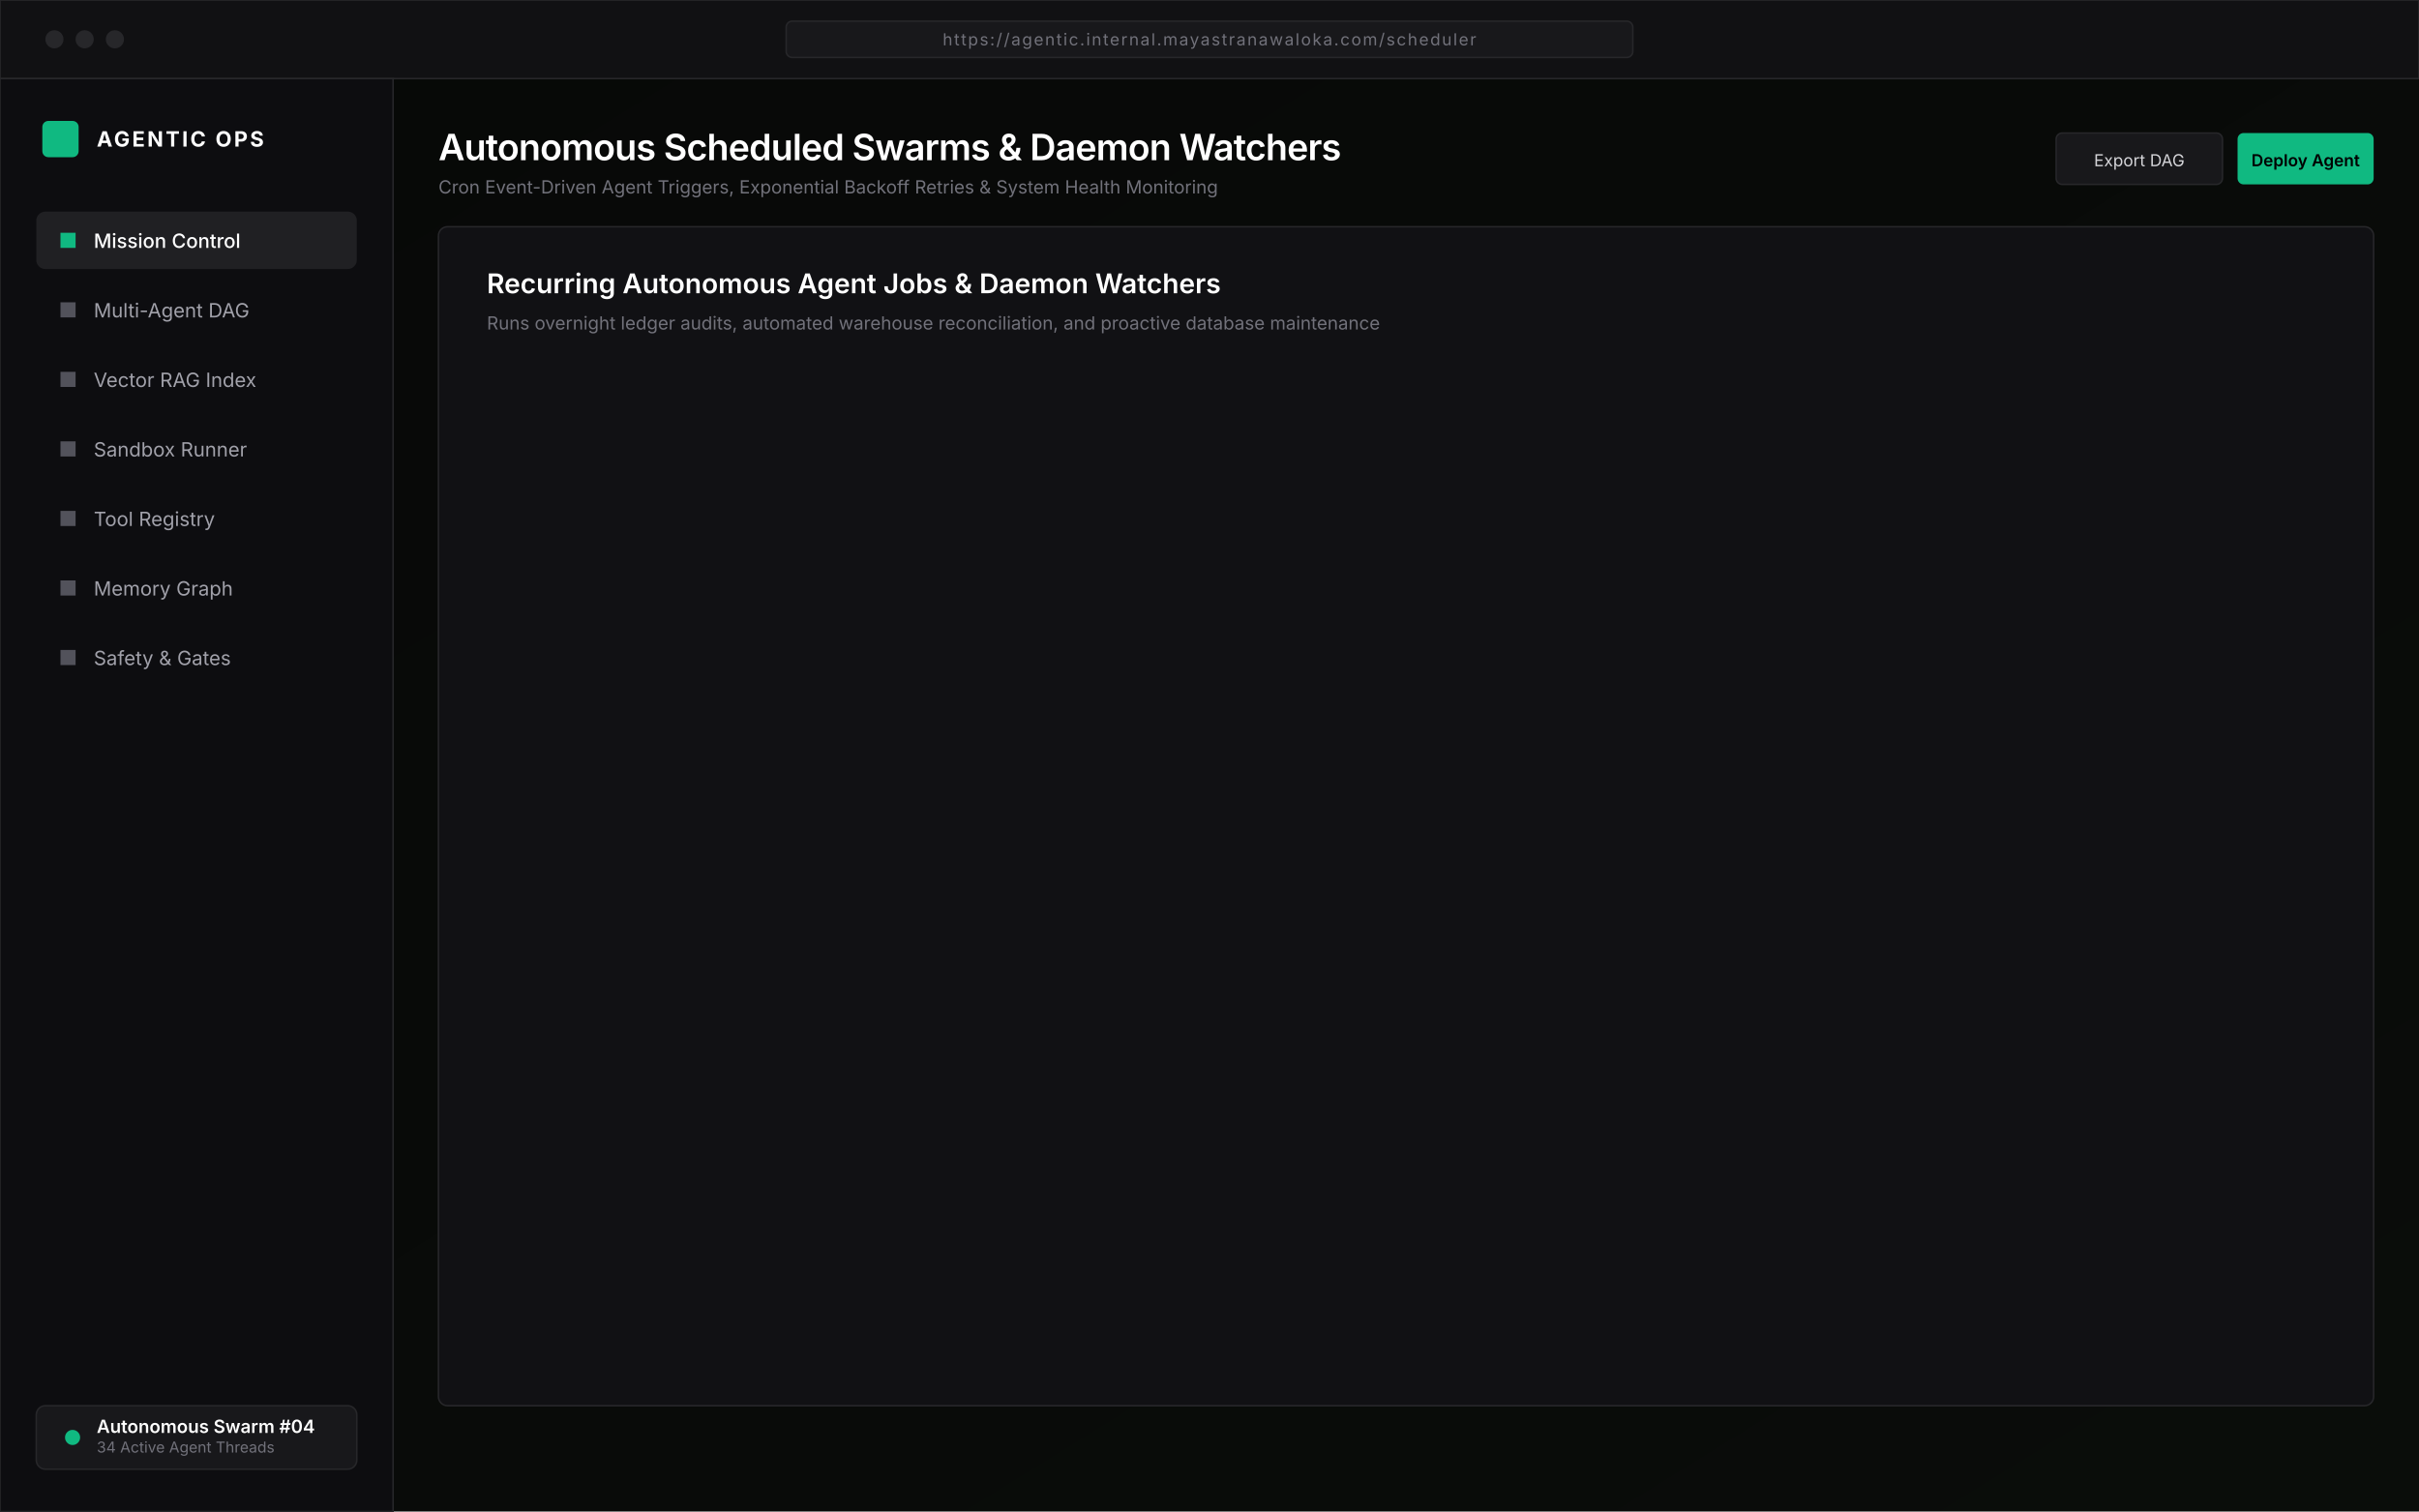
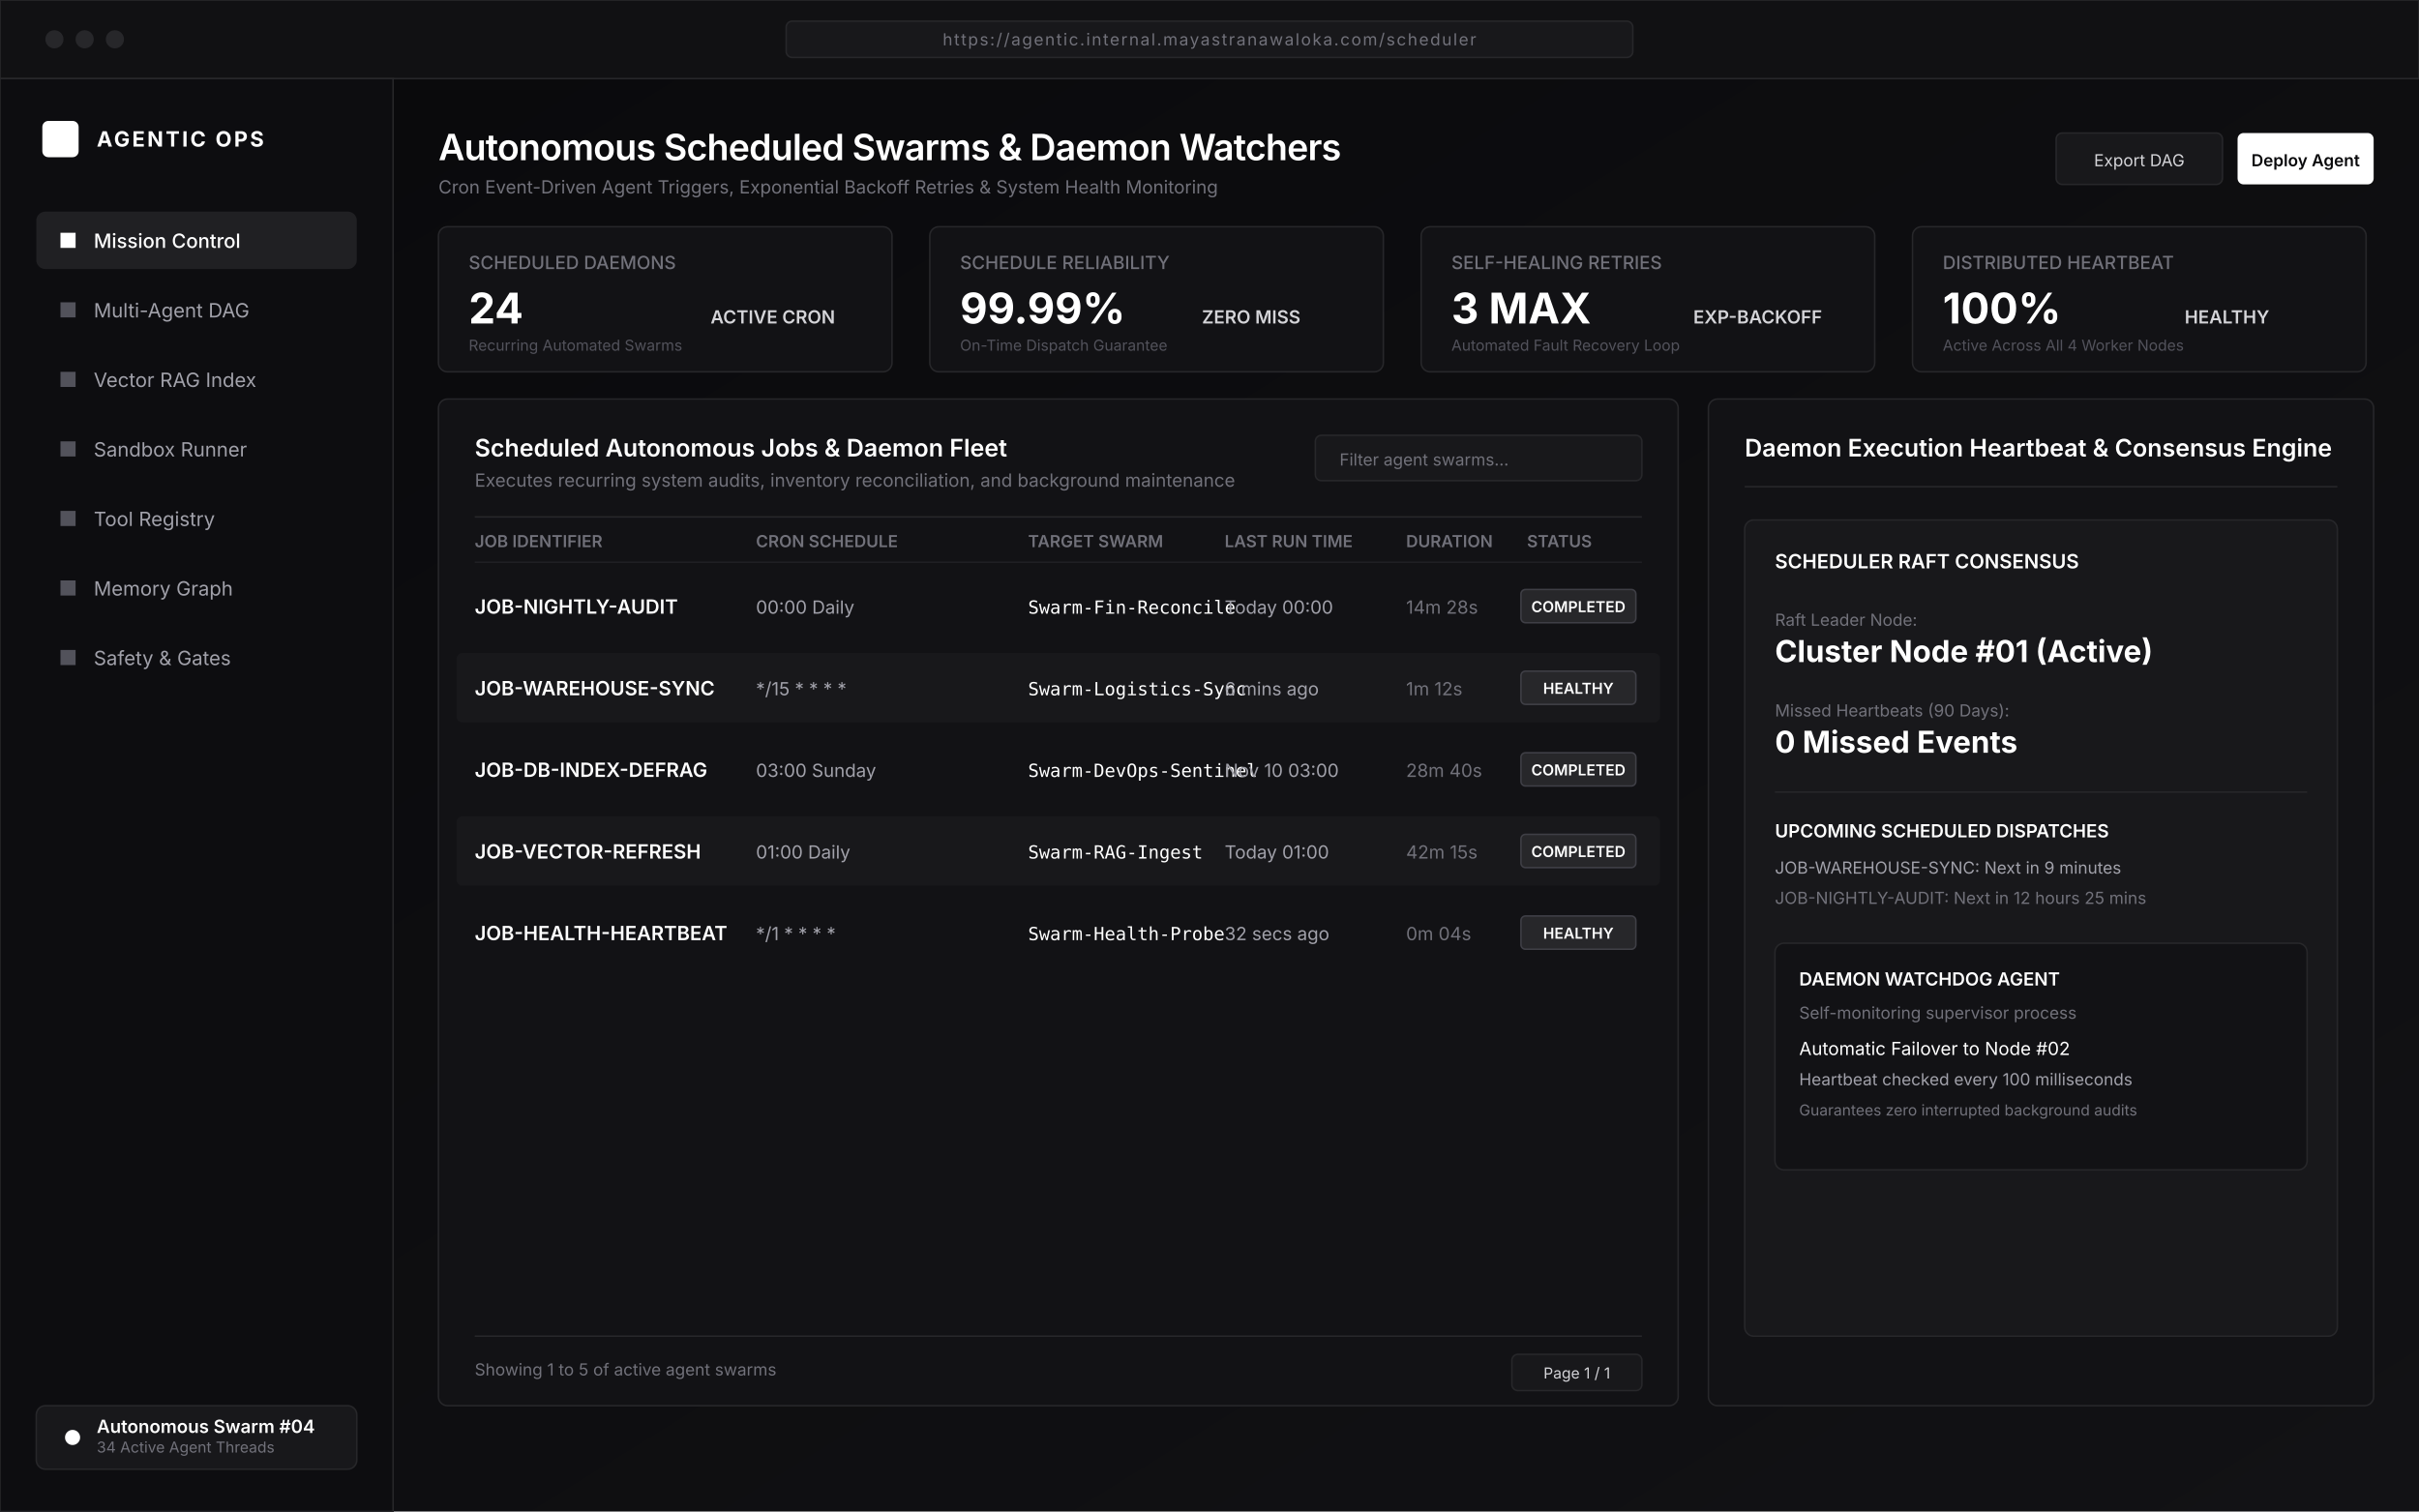
<svg xmlns="http://www.w3.org/2000/svg" viewBox="0 0 1600 1000" width="1600" height="1000">
  <defs>
-     <linearGradient id="bgGlowAgent" x1="0" y1="0" x2="1" y2="1">
-       <stop offset="0%" stop-color="#070807" />
-       <stop offset="100%" stop-color="#0a0d0a" />
+     <linearGradient id="bgGlow" x1="0" y1="0" x2="1" y2="1">
+       <stop offset="0%" stop-color="#09090b" />
+       <stop offset="100%" stop-color="#121215" />
    </linearGradient>
-     <linearGradient id="emeraldGrad" x1="0" y1="0" x2="0" y2="1">
-       <stop offset="0%" stop-color="#10b981" stop-opacity="0.25" />
-       <stop offset="100%" stop-color="#10b981" stop-opacity="0.0" />
+     <linearGradient id="monoGrad" x1="0" y1="0" x2="0" y2="1">
+       <stop offset="0%" stop-color="#ffffff" stop-opacity="0.18" />
+       <stop offset="100%" stop-color="#ffffff" stop-opacity="0.0" />
    </linearGradient>
  </defs>
-   <rect width="1600" height="1000" fill="url(#bgGlowAgent)" />
+   <rect width="1600" height="1000" fill="url(#bgGlow)" />
  <rect width="1600" height="52" fill="#111113" stroke="#27272a" stroke-width="1" />
  <circle cx="36" cy="26" r="6" fill="#27272a" />
  <circle cx="56" cy="26" r="6" fill="#27272a" />
  <circle cx="76" cy="26" r="6" fill="#27272a" />
  <rect x="520" y="14" width="560" height="24" rx="4" fill="#18181b" stroke="#27272a" stroke-width="1" />
  <text x="800" y="30" fill="#71717a" font-family="-apple-system, BlinkMacSystemFont, sans-serif" font-size="11" text-anchor="middle" letter-spacing="1">https://agentic.internal.mayastranawaloka.com/scheduler</text>
  <rect x="0" y="52" width="260" height="948" fill="#0d0d10" stroke="#27272a" stroke-width="1" />
-   <rect x="28" y="80" width="24" height="24" rx="4" fill="#10b981" />
+   <rect x="28" y="80" width="24" height="24" rx="4" fill="#ffffff" />
  <text x="64" y="97" fill="#ffffff" font-family="-apple-system, BlinkMacSystemFont, sans-serif" font-size="14" font-weight="700" letter-spacing="1.5">AGENTIC OPS</text>
  <g transform="translate(24, 140)">
    <rect x="0" y="0" width="212" height="38" rx="6" fill="#ffffff" fill-opacity="0.08" />
-     <rect x="16" y="14" width="10" height="10" fill="#10b981" />
+     <rect x="16" y="14" width="10" height="10" fill="#ffffff" />
    <text x="38" y="24" fill="#ffffff" font-family="-apple-system, BlinkMacSystemFont, sans-serif" font-size="13" font-weight="500">Mission Control</text>
    <rect x="16" y="60" width="10" height="10" fill="#52525b" />
    <text x="38" y="70" fill="#a1a1aa" font-family="-apple-system, BlinkMacSystemFont, sans-serif" font-size="13">Multi-Agent DAG</text>
    <rect x="16" y="106" width="10" height="10" fill="#52525b" />
    <text x="38" y="116" fill="#a1a1aa" font-family="-apple-system, BlinkMacSystemFont, sans-serif" font-size="13">Vector RAG Index</text>
    <rect x="16" y="152" width="10" height="10" fill="#52525b" />
    <text x="38" y="162" fill="#a1a1aa" font-family="-apple-system, BlinkMacSystemFont, sans-serif" font-size="13">Sandbox Runner</text>
    <rect x="16" y="198" width="10" height="10" fill="#52525b" />
    <text x="38" y="208" fill="#a1a1aa" font-family="-apple-system, BlinkMacSystemFont, sans-serif" font-size="13">Tool Registry</text>
    <rect x="16" y="244" width="10" height="10" fill="#52525b" />
    <text x="38" y="254" fill="#a1a1aa" font-family="-apple-system, BlinkMacSystemFont, sans-serif" font-size="13">Memory Graph</text>
    <rect x="16" y="290" width="10" height="10" fill="#52525b" />
    <text x="38" y="300" fill="#a1a1aa" font-family="-apple-system, BlinkMacSystemFont, sans-serif" font-size="13">Safety &amp; Gates</text>
  </g>
  <rect x="24" y="930" width="212" height="42" rx="6" fill="#18181b" stroke="#27272a" stroke-width="1" />
-   <circle cx="48" cy="951" r="5" fill="#10b981" />
+   <circle cx="48" cy="951" r="5" fill="#ffffff" />
  <text x="64" y="948" fill="#ffffff" font-family="-apple-system, BlinkMacSystemFont, sans-serif" font-size="12" font-weight="600">Autonomous Swarm #04</text>
  <text x="64" y="961" fill="#71717a" font-family="-apple-system, BlinkMacSystemFont, sans-serif" font-size="10">34 Active Agent Threads</text>
  <g transform="translate(290, 80)">
    <text x="0" y="26" fill="#ffffff" font-family="-apple-system, BlinkMacSystemFont, sans-serif" font-size="24" font-weight="600" letter-spacing="-0.5">Autonomous Scheduled Swarms &amp; Daemon Watchers</text>
    <text x="0" y="48" fill="#71717a" font-family="-apple-system, BlinkMacSystemFont, sans-serif" font-size="12">Cron Event-Driven Agent Triggers, Exponential Backoff Retries &amp; System Health Monitoring</text>
    <rect x="1070" y="8" width="110" height="34" rx="4" fill="#18181b" stroke="#27272a" stroke-width="1" />
    <text x="1125" y="30" fill="#d4d4d8" font-family="-apple-system, BlinkMacSystemFont, sans-serif" font-size="11" text-anchor="middle">Export DAG</text>
-     <rect x="1190" y="8" width="90" height="34" rx="4" fill="#10b981" />
-     <text x="1235" y="30" fill="#000000" font-family="-apple-system, BlinkMacSystemFont, sans-serif" font-size="11" font-weight="600" text-anchor="middle">Deploy Agent</text>
+     <rect x="1190" y="8" width="90" height="34" rx="4" fill="#ffffff" />
+     <text x="1235" y="30" fill="#09090b" font-family="-apple-system, BlinkMacSystemFont, sans-serif" font-size="11" font-weight="600" text-anchor="middle">Deploy Agent</text>
  </g>
  <g transform="translate(290, 150)">
-     <rect width="1280" height="780" rx="6" fill="#111114" stroke="#27272a" stroke-width="1" />
-     <text x="32" y="44" fill="#ffffff" font-family="-apple-system, BlinkMacSystemFont, sans-serif" font-size="18" font-weight="600">Recurring Autonomous Agent Jobs &amp; Daemon Watchers</text>
-     <text x="32" y="68" fill="#71717a" font-family="-apple-system, BlinkMacSystemFont, sans-serif" font-size="12">Runs overnight ledger audits, automated warehouse reconciliation, and proactive database maintenance</text>
+     <g transform="translate(0, 0)">
+       <rect x="0" y="0" width="300" height="96" rx="6" fill="#121215" stroke="#27272a" stroke-width="1" />
+       <text x="20" y="28" fill="#71717a" font-family="-apple-system, BlinkMacSystemFont, sans-serif" font-size="12" font-weight="500">SCHEDULED DAEMONS</text>
+       <text x="20" y="64" fill="#ffffff" font-family="-apple-system, BlinkMacSystemFont, sans-serif" font-size="28" font-weight="700">24</text>
+       <text x="180" y="64" fill="#d4d4d8" font-family="-apple-system, BlinkMacSystemFont, sans-serif" font-size="12" font-weight="600">ACTIVE CRON</text>
+       <text x="20" y="82" fill="#52525b" font-family="-apple-system, BlinkMacSystemFont, sans-serif" font-size="10">Recurring Automated Swarms</text>
+       <rect x="325" y="0" width="300" height="96" rx="6" fill="#121215" stroke="#27272a" stroke-width="1" />
+       <text x="345" y="28" fill="#71717a" font-family="-apple-system, BlinkMacSystemFont, sans-serif" font-size="12" font-weight="500">SCHEDULE RELIABILITY</text>
+       <text x="345" y="64" fill="#ffffff" font-family="-apple-system, BlinkMacSystemFont, sans-serif" font-size="28" font-weight="700">99.99%</text>
+       <text x="505" y="64" fill="#d4d4d8" font-family="-apple-system, BlinkMacSystemFont, sans-serif" font-size="12" font-weight="600">ZERO MISS</text>
+       <text x="345" y="82" fill="#52525b" font-family="-apple-system, BlinkMacSystemFont, sans-serif" font-size="10">On-Time Dispatch Guarantee</text>
+       <rect x="650" y="0" width="300" height="96" rx="6" fill="#121215" stroke="#27272a" stroke-width="1" />
+       <text x="670" y="28" fill="#71717a" font-family="-apple-system, BlinkMacSystemFont, sans-serif" font-size="12" font-weight="500">SELF-HEALING RETRIES</text>
+       <text x="670" y="64" fill="#ffffff" font-family="-apple-system, BlinkMacSystemFont, sans-serif" font-size="28" font-weight="700">3 MAX</text>
+       <text x="830" y="64" fill="#d4d4d8" font-family="-apple-system, BlinkMacSystemFont, sans-serif" font-size="12" font-weight="600">EXP-BACKOFF</text>
+       <text x="670" y="82" fill="#52525b" font-family="-apple-system, BlinkMacSystemFont, sans-serif" font-size="10">Automated Fault Recovery Loop</text>
+       <rect x="975" y="0" width="300" height="96" rx="6" fill="#121215" stroke="#27272a" stroke-width="1" />
+       <text x="995" y="28" fill="#71717a" font-family="-apple-system, BlinkMacSystemFont, sans-serif" font-size="12" font-weight="500">DISTRIBUTED HEARTBEAT</text>
+       <text x="995" y="64" fill="#ffffff" font-family="-apple-system, BlinkMacSystemFont, sans-serif" font-size="28" font-weight="700">100%</text>
+       <text x="1155" y="64" fill="#d4d4d8" font-family="-apple-system, BlinkMacSystemFont, sans-serif" font-size="12" font-weight="600">HEALTHY</text>
+       <text x="995" y="82" fill="#52525b" font-family="-apple-system, BlinkMacSystemFont, sans-serif" font-size="10">Active Across All 4 Worker Nodes</text>
+     </g>
+     <g transform="translate(0, 114)">
+       <rect width="820" height="666" rx="6" fill="#121215" stroke="#27272a" stroke-width="1" />
+       <text x="24" y="38" fill="#ffffff" font-family="-apple-system, BlinkMacSystemFont, sans-serif" font-size="16" font-weight="600">Scheduled Autonomous Jobs &amp; Daemon Fleet</text>
+       <text x="24" y="58" fill="#71717a" font-family="-apple-system, BlinkMacSystemFont, sans-serif" font-size="12">Executes recurring system audits, inventory reconciliation, and background maintenance</text>
+       <rect x="580" y="24" width="216" height="30" rx="4" fill="#18181b" stroke="#27272a" stroke-width="1" />
+       <text x="596" y="44" fill="#71717a" font-family="-apple-system, BlinkMacSystemFont, sans-serif" font-size="11">Filter agent swarms...</text>
+       <line x1="24" y1="78" x2="796" y2="78" stroke="#27272a" stroke-width="1" />
+       <text x="24" y="98" fill="#71717a" font-family="-apple-system, BlinkMacSystemFont, sans-serif" font-size="11" font-weight="600">JOB IDENTIFIER</text>
+       <text x="210" y="98" fill="#71717a" font-family="-apple-system, BlinkMacSystemFont, sans-serif" font-size="11" font-weight="600">CRON SCHEDULE</text>
+       <text x="390" y="98" fill="#71717a" font-family="-apple-system, BlinkMacSystemFont, sans-serif" font-size="11" font-weight="600">TARGET SWARM</text>
+       <text x="520" y="98" fill="#71717a" font-family="-apple-system, BlinkMacSystemFont, sans-serif" font-size="11" font-weight="600">LAST RUN TIME</text>
+       <text x="640" y="98" fill="#71717a" font-family="-apple-system, BlinkMacSystemFont, sans-serif" font-size="11" font-weight="600">DURATION</text>
+       <text x="720" y="98" fill="#71717a" font-family="-apple-system, BlinkMacSystemFont, sans-serif" font-size="11" font-weight="600">STATUS</text>
+       <line x1="24" y1="108" x2="796" y2="108" stroke="#1f1f23" stroke-width="1" />
+       <rect x="12" y="114" width="796" height="46" rx="4" fill="#121215" />
+       <text x="24" y="142" fill="#ffffff" font-family="-apple-system, BlinkMacSystemFont, sans-serif" font-size="13" font-weight="600">JOB-NIGHTLY-AUDIT</text>
+       <text x="210" y="142" fill="#a1a1aa" font-family="-apple-system, BlinkMacSystemFont, sans-serif" font-size="12">00:00 Daily</text>
+       <text x="390" y="142" fill="#ffffff" font-family="monospace" font-size="12">Swarm-Fin-Reconcile</text>
+       <text x="520" y="142" fill="#a1a1aa" font-family="-apple-system, BlinkMacSystemFont, sans-serif" font-size="12">Today 00:00</text>
+       <text x="640" y="142" fill="#71717a" font-family="-apple-system, BlinkMacSystemFont, sans-serif" font-size="12">14m 28s</text>
+       <rect x="716" y="126" width="76" height="22" rx="3" fill="#27272a" stroke="#3f3f46" stroke-width="1" />
+       <text x="754" y="141" fill="#ffffff" font-family="-apple-system, BlinkMacSystemFont, sans-serif" font-size="10" font-weight="600" text-anchor="middle">COMPLETED</text>
+       <rect x="12" y="168" width="796" height="46" rx="4" fill="#18181b" />
+       <text x="24" y="196" fill="#ffffff" font-family="-apple-system, BlinkMacSystemFont, sans-serif" font-size="13" font-weight="600">JOB-WAREHOUSE-SYNC</text>
+       <text x="210" y="196" fill="#a1a1aa" font-family="-apple-system, BlinkMacSystemFont, sans-serif" font-size="12">*/15 * * * *</text>
+       <text x="390" y="196" fill="#ffffff" font-family="monospace" font-size="12">Swarm-Logistics-Sync</text>
+       <text x="520" y="196" fill="#a1a1aa" font-family="-apple-system, BlinkMacSystemFont, sans-serif" font-size="12">6 mins ago</text>
+       <text x="640" y="196" fill="#71717a" font-family="-apple-system, BlinkMacSystemFont, sans-serif" font-size="12">1m 12s</text>
+       <rect x="716" y="180" width="76" height="22" rx="3" fill="#27272a" stroke="#3f3f46" stroke-width="1" />
+       <text x="754" y="195" fill="#ffffff" font-family="-apple-system, BlinkMacSystemFont, sans-serif" font-size="10" font-weight="600" text-anchor="middle">HEALTHY</text>
+       <rect x="12" y="222" width="796" height="46" rx="4" fill="#121215" />
+       <text x="24" y="250" fill="#ffffff" font-family="-apple-system, BlinkMacSystemFont, sans-serif" font-size="13" font-weight="600">JOB-DB-INDEX-DEFRAG</text>
+       <text x="210" y="250" fill="#a1a1aa" font-family="-apple-system, BlinkMacSystemFont, sans-serif" font-size="12">03:00 Sunday</text>
+       <text x="390" y="250" fill="#ffffff" font-family="monospace" font-size="12">Swarm-DevOps-Sentinel</text>
+       <text x="520" y="250" fill="#a1a1aa" font-family="-apple-system, BlinkMacSystemFont, sans-serif" font-size="12">Nov 10 03:00</text>
+       <text x="640" y="250" fill="#71717a" font-family="-apple-system, BlinkMacSystemFont, sans-serif" font-size="12">28m 40s</text>
+       <rect x="716" y="234" width="76" height="22" rx="3" fill="#27272a" stroke="#3f3f46" stroke-width="1" />
+       <text x="754" y="249" fill="#ffffff" font-family="-apple-system, BlinkMacSystemFont, sans-serif" font-size="10" font-weight="600" text-anchor="middle">COMPLETED</text>
+       <rect x="12" y="276" width="796" height="46" rx="4" fill="#18181b" />
+       <text x="24" y="304" fill="#ffffff" font-family="-apple-system, BlinkMacSystemFont, sans-serif" font-size="13" font-weight="600">JOB-VECTOR-REFRESH</text>
+       <text x="210" y="304" fill="#a1a1aa" font-family="-apple-system, BlinkMacSystemFont, sans-serif" font-size="12">01:00 Daily</text>
+       <text x="390" y="304" fill="#ffffff" font-family="monospace" font-size="12">Swarm-RAG-Ingest</text>
+       <text x="520" y="304" fill="#a1a1aa" font-family="-apple-system, BlinkMacSystemFont, sans-serif" font-size="12">Today 01:00</text>
+       <text x="640" y="304" fill="#71717a" font-family="-apple-system, BlinkMacSystemFont, sans-serif" font-size="12">42m 15s</text>
+       <rect x="716" y="288" width="76" height="22" rx="3" fill="#27272a" stroke="#3f3f46" stroke-width="1" />
+       <text x="754" y="303" fill="#ffffff" font-family="-apple-system, BlinkMacSystemFont, sans-serif" font-size="10" font-weight="600" text-anchor="middle">COMPLETED</text>
+       <rect x="12" y="330" width="796" height="46" rx="4" fill="#121215" />
+       <text x="24" y="358" fill="#ffffff" font-family="-apple-system, BlinkMacSystemFont, sans-serif" font-size="13" font-weight="600">JOB-HEALTH-HEARTBEAT</text>
+       <text x="210" y="358" fill="#a1a1aa" font-family="-apple-system, BlinkMacSystemFont, sans-serif" font-size="12">*/1 * * * *</text>
+       <text x="390" y="358" fill="#ffffff" font-family="monospace" font-size="12">Swarm-Health-Probe</text>
+       <text x="520" y="358" fill="#a1a1aa" font-family="-apple-system, BlinkMacSystemFont, sans-serif" font-size="12">32 secs ago</text>
+       <text x="640" y="358" fill="#71717a" font-family="-apple-system, BlinkMacSystemFont, sans-serif" font-size="12">0m 04s</text>
+       <rect x="716" y="342" width="76" height="22" rx="3" fill="#27272a" stroke="#3f3f46" stroke-width="1" />
+       <text x="754" y="357" fill="#ffffff" font-family="-apple-system, BlinkMacSystemFont, sans-serif" font-size="10" font-weight="600" text-anchor="middle">HEALTHY</text>
+       <line x1="24" y1="620" x2="796" y2="620" stroke="#27272a" stroke-width="1" />
+       <text x="24" y="646" fill="#71717a" font-family="-apple-system, BlinkMacSystemFont, sans-serif" font-size="11">Showing 1 to 5 of active agent swarms</text>
+       <rect x="710" y="632" width="86" height="24" rx="4" fill="#18181b" stroke="#27272a" stroke-width="1" />
+       <text x="753" y="648" fill="#d4d4d8" font-family="-apple-system, BlinkMacSystemFont, sans-serif" font-size="10" text-anchor="middle">Page 1 / 1</text>
+       <g transform="translate(840, 0)">
+         <rect width="440" height="666" rx="6" fill="#121215" stroke="#27272a" stroke-width="1" />
+         <text x="24" y="38" fill="#ffffff" font-family="-apple-system, BlinkMacSystemFont, sans-serif" font-size="16" font-weight="600">Daemon Execution Heartbeat &amp; Consensus Engine</text>
+         <line x1="24" y1="58" x2="416" y2="58" stroke="#27272a" stroke-width="1" />
+         <g transform="translate(24, 80)">
+           <rect width="392" height="540" rx="6" fill="#18181b" stroke="#27272a" stroke-width="1" />
+           <text x="20" y="32" fill="#ffffff" font-family="-apple-system, BlinkMacSystemFont, sans-serif" font-size="13" font-weight="600">SCHEDULER RAFT CONSENSUS</text>
+           <text x="20" y="70" fill="#71717a" font-family="-apple-system, BlinkMacSystemFont, sans-serif" font-size="11">Raft Leader Node:</text>
+           <text x="20" y="94" fill="#ffffff" font-family="-apple-system, BlinkMacSystemFont, sans-serif" font-size="20" font-weight="700">Cluster Node #01 (Active)</text>
+           <text x="20" y="130" fill="#71717a" font-family="-apple-system, BlinkMacSystemFont, sans-serif" font-size="11">Missed Heartbeats (90 Days):</text>
+           <text x="20" y="154" fill="#ffffff" font-family="-apple-system, BlinkMacSystemFont, sans-serif" font-size="20" font-weight="700">0 Missed Events</text>
+           <line x1="20" y1="180" x2="372" y2="180" stroke="#27272a" stroke-width="1" />
+           <text x="20" y="210" fill="#ffffff" font-family="-apple-system, BlinkMacSystemFont, sans-serif" font-size="12" font-weight="600">UPCOMING SCHEDULED DISPATCHES</text>
+           <text x="20" y="234" fill="#a1a1aa" font-family="-apple-system, BlinkMacSystemFont, sans-serif" font-size="11">JOB-WAREHOUSE-SYNC: Next in 9 minutes</text>
+           <text x="20" y="254" fill="#71717a" font-family="-apple-system, BlinkMacSystemFont, sans-serif" font-size="11">JOB-NIGHTLY-AUDIT: Next in 12 hours 25 mins</text>
+           <g transform="translate(20, 280)">
+             <rect width="352" height="150" rx="6" fill="#121215" stroke="#27272a" stroke-width="1" />
+             <text x="16" y="28" fill="#ffffff" font-family="-apple-system, BlinkMacSystemFont, sans-serif" font-size="12" font-weight="600">DAEMON WATCHDOG AGENT</text>
+             <text x="16" y="50" fill="#71717a" font-family="-apple-system, BlinkMacSystemFont, sans-serif" font-size="11">Self-monitoring supervisor process</text>
+             <text x="16" y="74" fill="#ffffff" font-family="-apple-system, BlinkMacSystemFont, sans-serif" font-size="12">Automatic Failover to Node #02</text>
+             <text x="16" y="94" fill="#a1a1aa" font-family="-apple-system, BlinkMacSystemFont, sans-serif" font-size="11">Heartbeat checked every 100 milliseconds</text>
+             <text x="16" y="114" fill="#71717a" font-family="-apple-system, BlinkMacSystemFont, sans-serif" font-size="10">Guarantees zero interrupted background audits</text>
+           </g>
+         </g>
+       </g>
+     </g>
  </g>
</svg>
